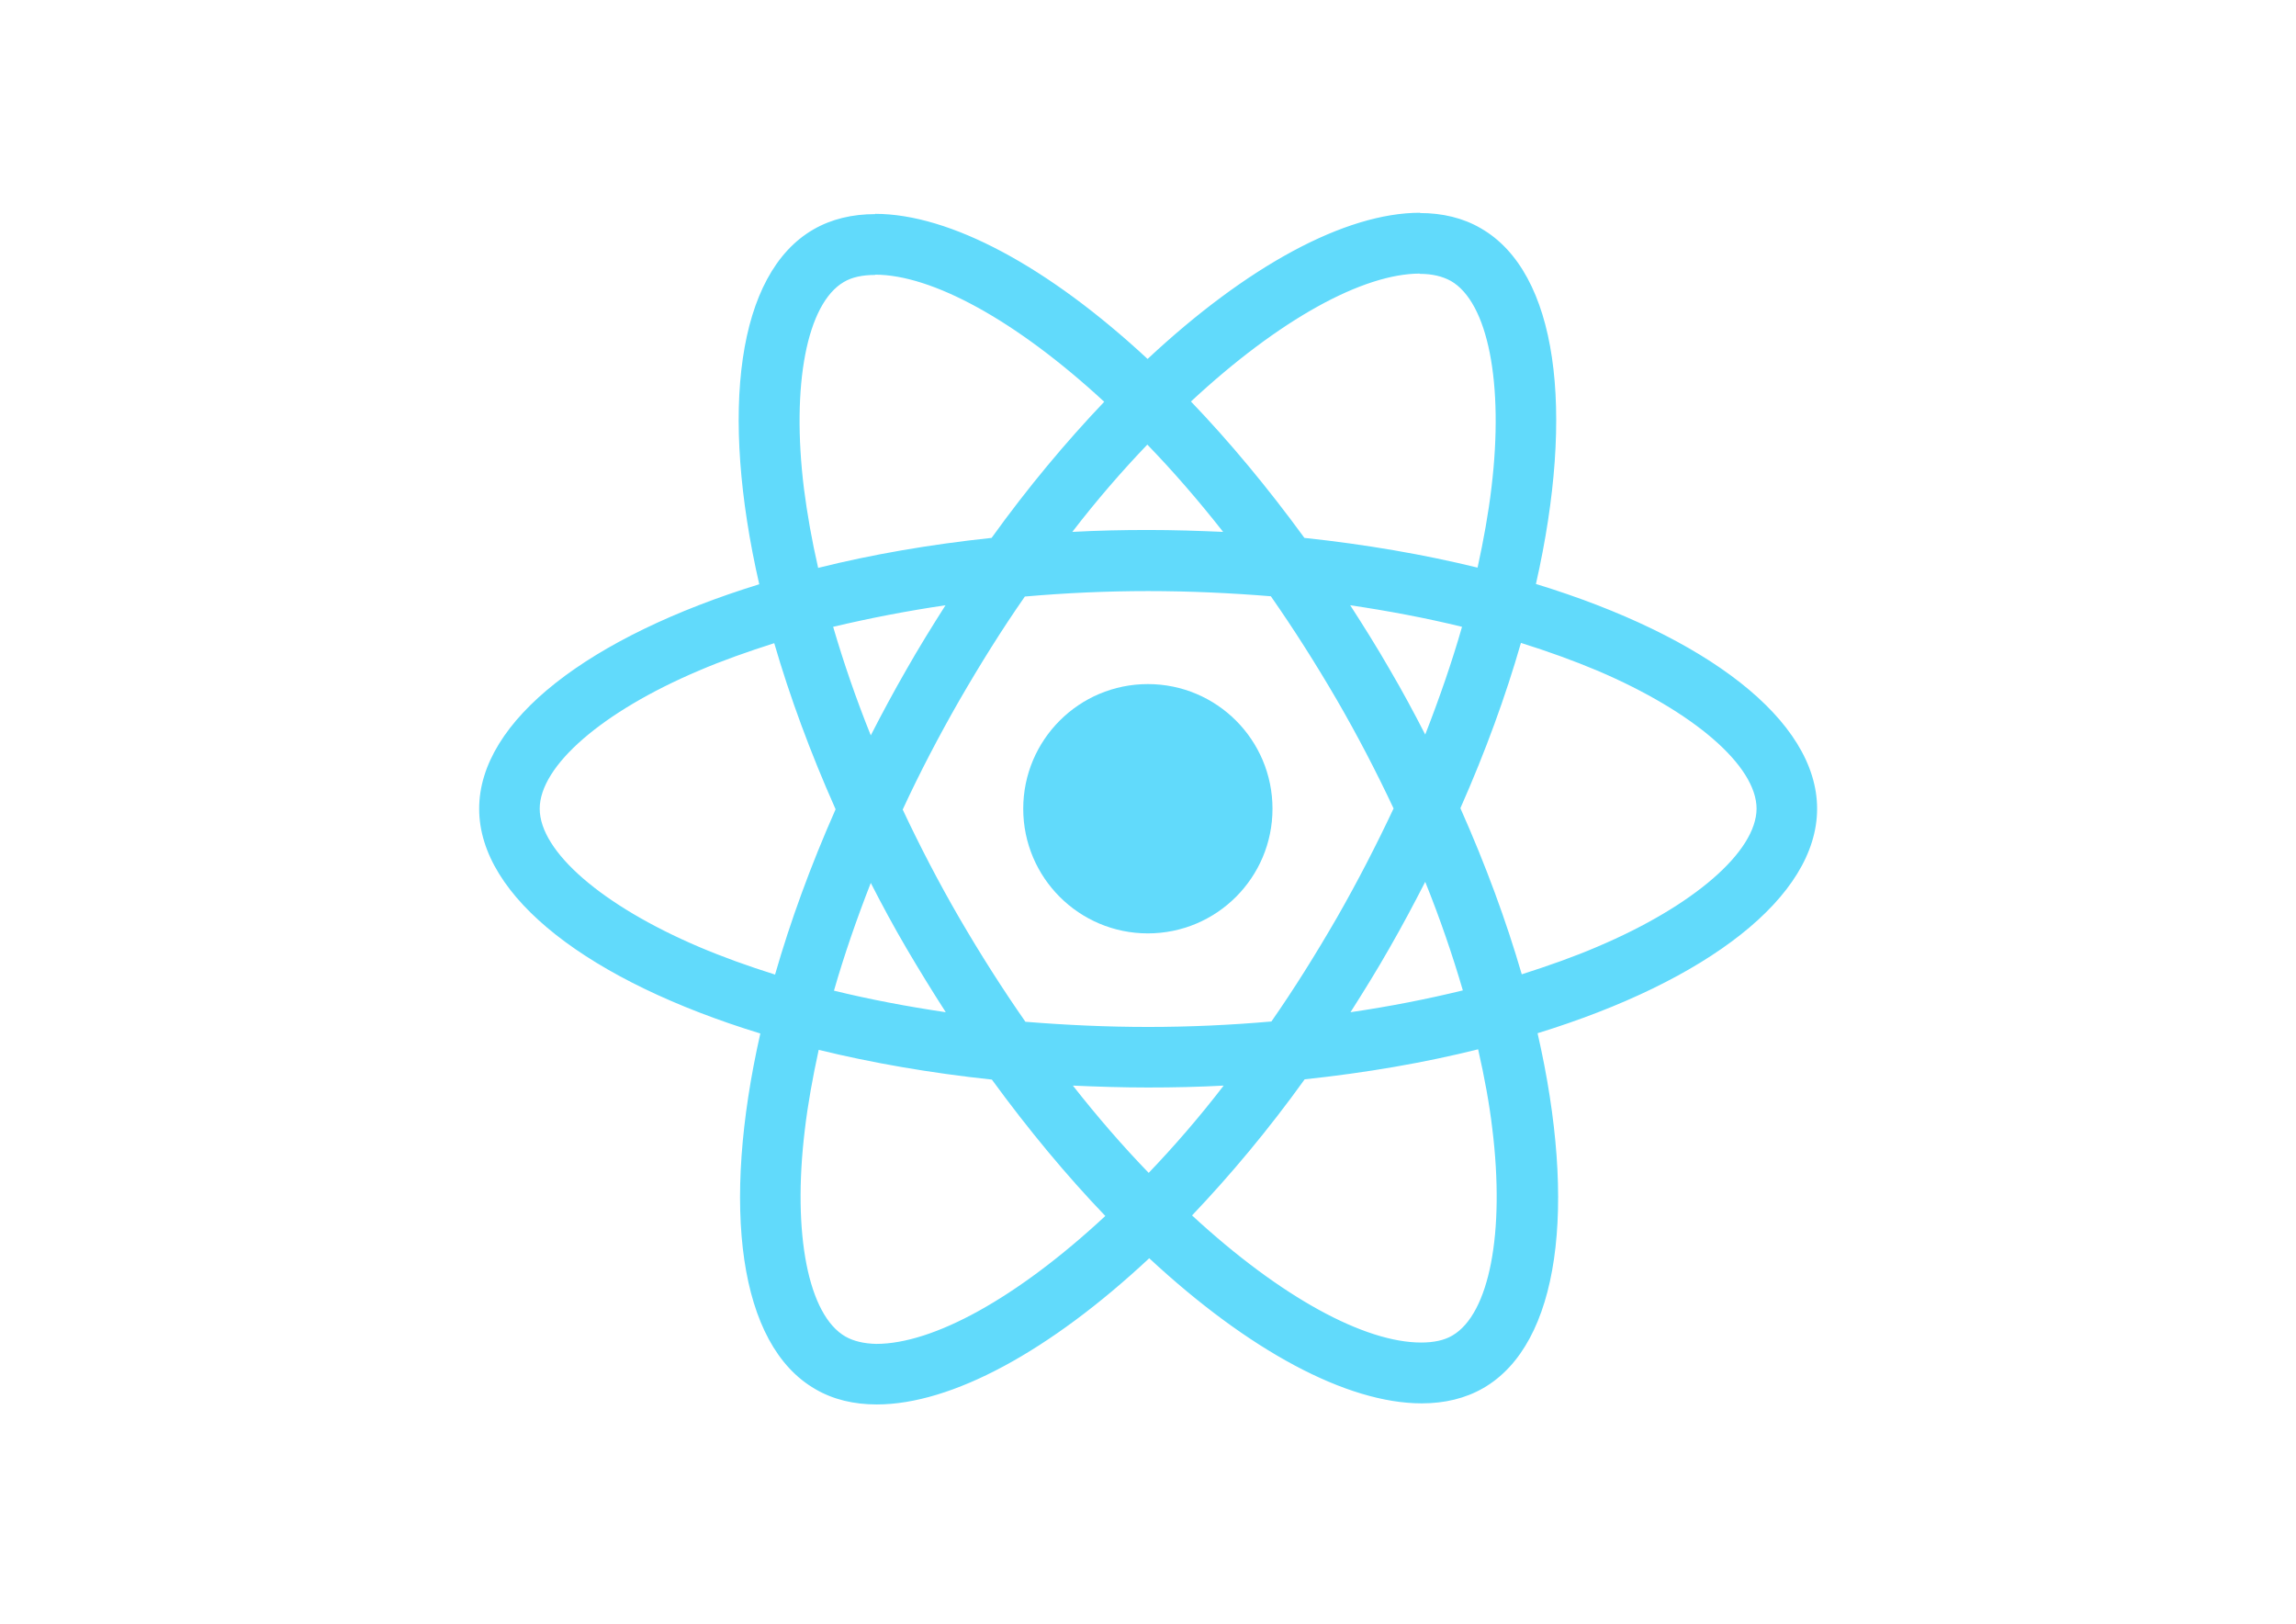
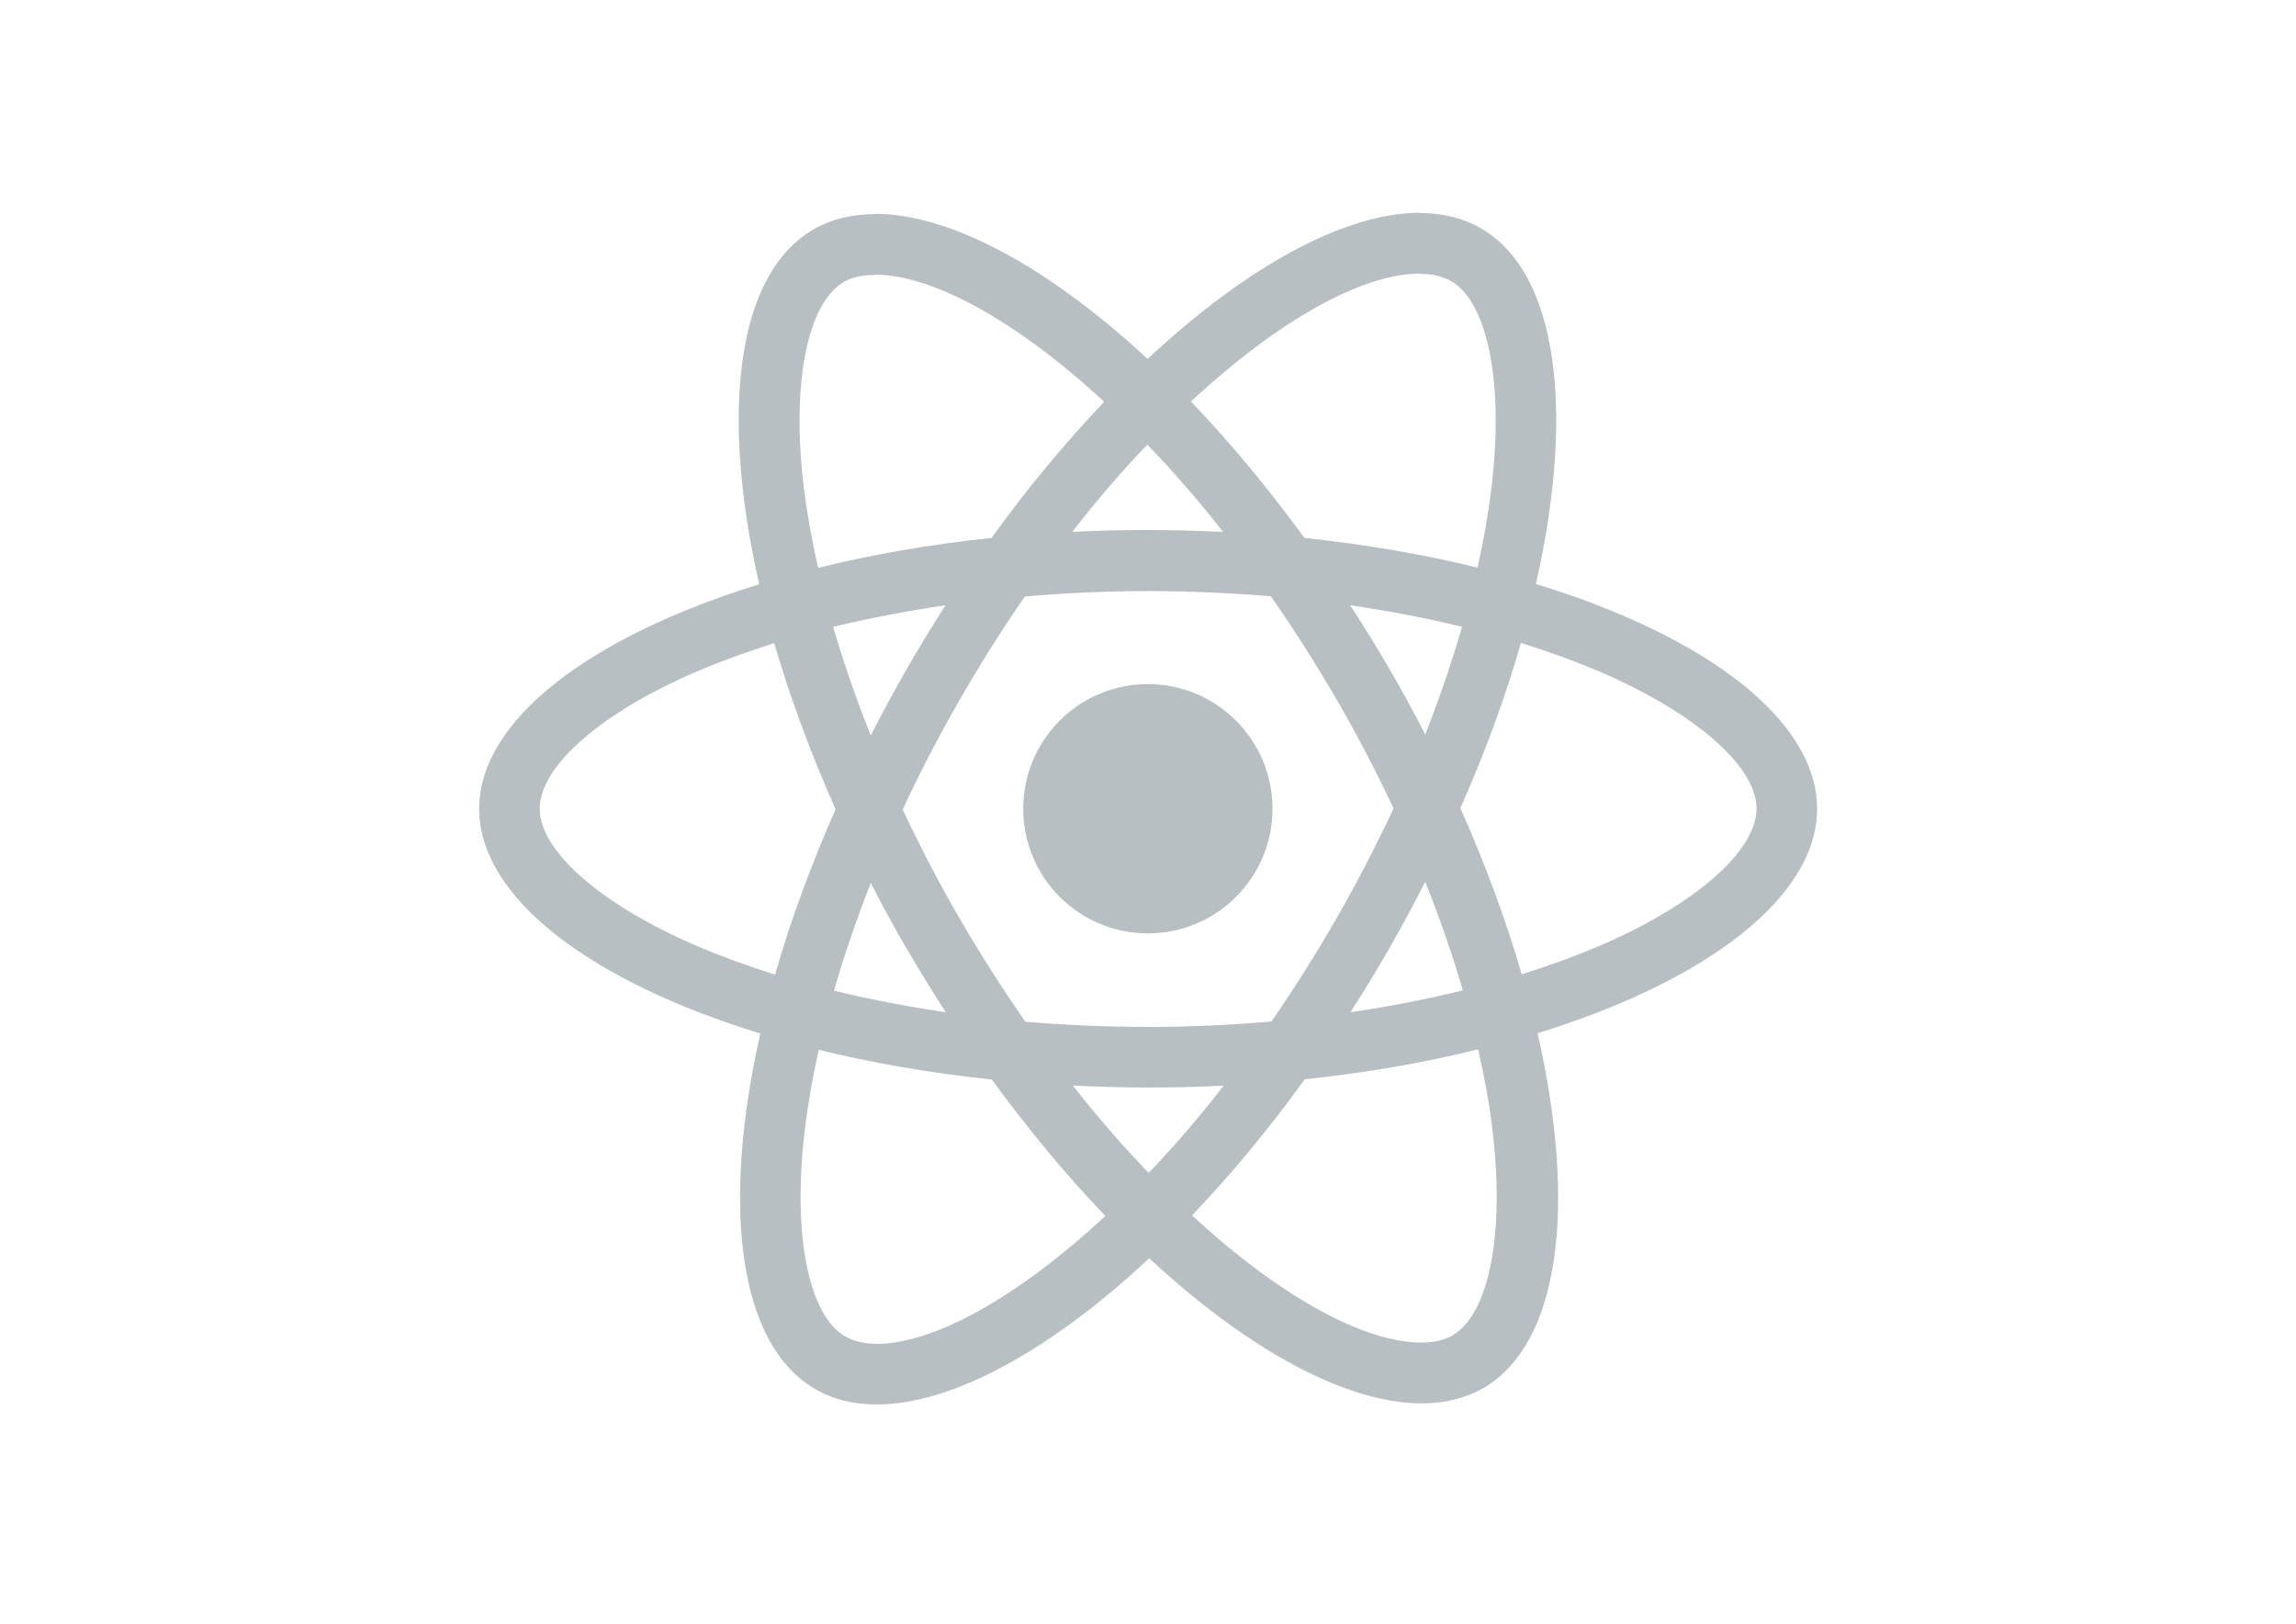
<svg xmlns="http://www.w3.org/2000/svg" viewBox="0 0 841.9 595.3">
-   <g fill="#61DAFB">
+   <g fill="#b8bfc2">
    <path d="M666.3 296.5c0-32.5-40.7-63.3-103.1-82.4 14.4-63.6 8-114.2-20.2-130.4-6.5-3.8-14.1-5.6-22.4-5.6v22.3c4.6 0 8.3.9 11.4 2.6 13.6 7.8 19.5 37.5 14.9 75.7-1.1 9.4-2.9 19.3-5.1 29.4-19.6-4.8-41-8.5-63.5-10.9-13.5-18.5-27.5-35.3-41.6-50 32.6-30.3 63.2-46.9 84-46.9V78c-27.5 0-63.5 19.6-99.9 53.6-36.4-33.8-72.4-53.2-99.9-53.2v22.3c20.7 0 51.4 16.5 84 46.6-14 14.7-28 31.4-41.3 49.9-22.6 2.4-44 6.1-63.6 11-2.3-10-4-19.7-5.2-29-4.7-38.2 1.1-67.9 14.6-75.8 3-1.8 6.9-2.6 11.5-2.6V78.5c-8.4 0-16 1.8-22.6 5.6-28.1 16.2-34.4 66.7-19.9 130.1-62.2 19.2-102.7 49.9-102.7 82.3 0 32.5 40.7 63.3 103.1 82.4-14.4 63.6-8 114.2 20.2 130.4 6.5 3.8 14.1 5.6 22.5 5.6 27.5 0 63.5-19.6 99.9-53.6 36.4 33.8 72.4 53.2 99.9 53.2 8.4 0 16-1.8 22.6-5.6 28.1-16.2 34.4-66.7 19.9-130.1 62-19.1 102.5-49.9 102.5-82.3zm-130.2-66.7c-3.7 12.9-8.3 26.2-13.5 39.5-4.1-8-8.4-16-13.1-24-4.6-8-9.5-15.8-14.4-23.4 14.2 2.1 27.9 4.7 41 7.9zm-45.8 106.5c-7.8 13.5-15.8 26.3-24.1 38.2-14.9 1.3-30 2-45.2 2-15.1 0-30.2-.7-45-1.9-8.3-11.9-16.4-24.6-24.2-38-7.6-13.1-14.5-26.4-20.8-39.8 6.2-13.4 13.2-26.8 20.7-39.9 7.8-13.5 15.8-26.3 24.1-38.2 14.9-1.3 30-2 45.2-2 15.1 0 30.2.7 45 1.9 8.3 11.9 16.4 24.6 24.2 38 7.6 13.1 14.5 26.4 20.8 39.8-6.3 13.4-13.2 26.8-20.7 39.9zm32.3-13c5.4 13.4 10 26.8 13.8 39.8-13.1 3.2-26.9 5.9-41.2 8 4.9-7.7 9.8-15.6 14.4-23.7 4.6-8 8.9-16.1 13-24.1zM421.2 430c-9.3-9.6-18.6-20.3-27.8-32 9 .4 18.2.7 27.5.7 9.4 0 18.7-.2 27.8-.7-9 11.7-18.3 22.4-27.5 32zm-74.4-58.9c-14.2-2.1-27.9-4.7-41-7.9 3.7-12.9 8.3-26.2 13.5-39.5 4.1 8 8.4 16 13.1 24 4.7 8 9.5 15.8 14.4 23.4zM420.7 163c9.3 9.6 18.6 20.3 27.8 32-9-.4-18.2-.7-27.5-.7-9.4 0-18.7.2-27.8.7 9-11.7 18.3-22.4 27.5-32zm-74 58.9c-4.9 7.7-9.8 15.6-14.4 23.7-4.6 8-8.9 16-13 24-5.4-13.4-10-26.8-13.8-39.8 13.1-3.1 26.9-5.8 41.2-7.9zm-90.5 125.2c-35.4-15.1-58.3-34.9-58.3-50.6 0-15.7 22.9-35.6 58.3-50.6 8.6-3.7 18-7 27.7-10.1 5.7 19.6 13.2 40 22.5 60.9-9.2 20.8-16.6 41.1-22.2 60.6-9.9-3.1-19.3-6.5-28-10.2zM310 490c-13.6-7.8-19.5-37.5-14.9-75.7 1.1-9.4 2.9-19.3 5.1-29.4 19.6 4.8 41 8.5 63.5 10.9 13.5 18.5 27.5 35.3 41.6 50-32.6 30.3-63.2 46.9-84 46.9-4.5-.1-8.3-1-11.3-2.7zm237.2-76.2c4.7 38.2-1.1 67.9-14.6 75.8-3 1.8-6.9 2.6-11.5 2.6-20.7 0-51.4-16.5-84-46.6 14-14.7 28-31.4 41.3-49.9 22.6-2.4 44-6.1 63.6-11 2.3 10.1 4.1 19.8 5.2 29.1zm38.5-66.7c-8.6 3.7-18 7-27.7 10.1-5.7-19.6-13.2-40-22.5-60.9 9.2-20.8 16.6-41.1 22.2-60.6 9.9 3.1 19.3 6.5 28.1 10.2 35.4 15.1 58.3 34.9 58.3 50.6-.1 15.7-23 35.6-58.4 50.6zM320.8 78.4z" />
    <circle cx="420.9" cy="296.5" r="45.7" />
    <path d="M520.5 78.1z" />
  </g>
</svg>
